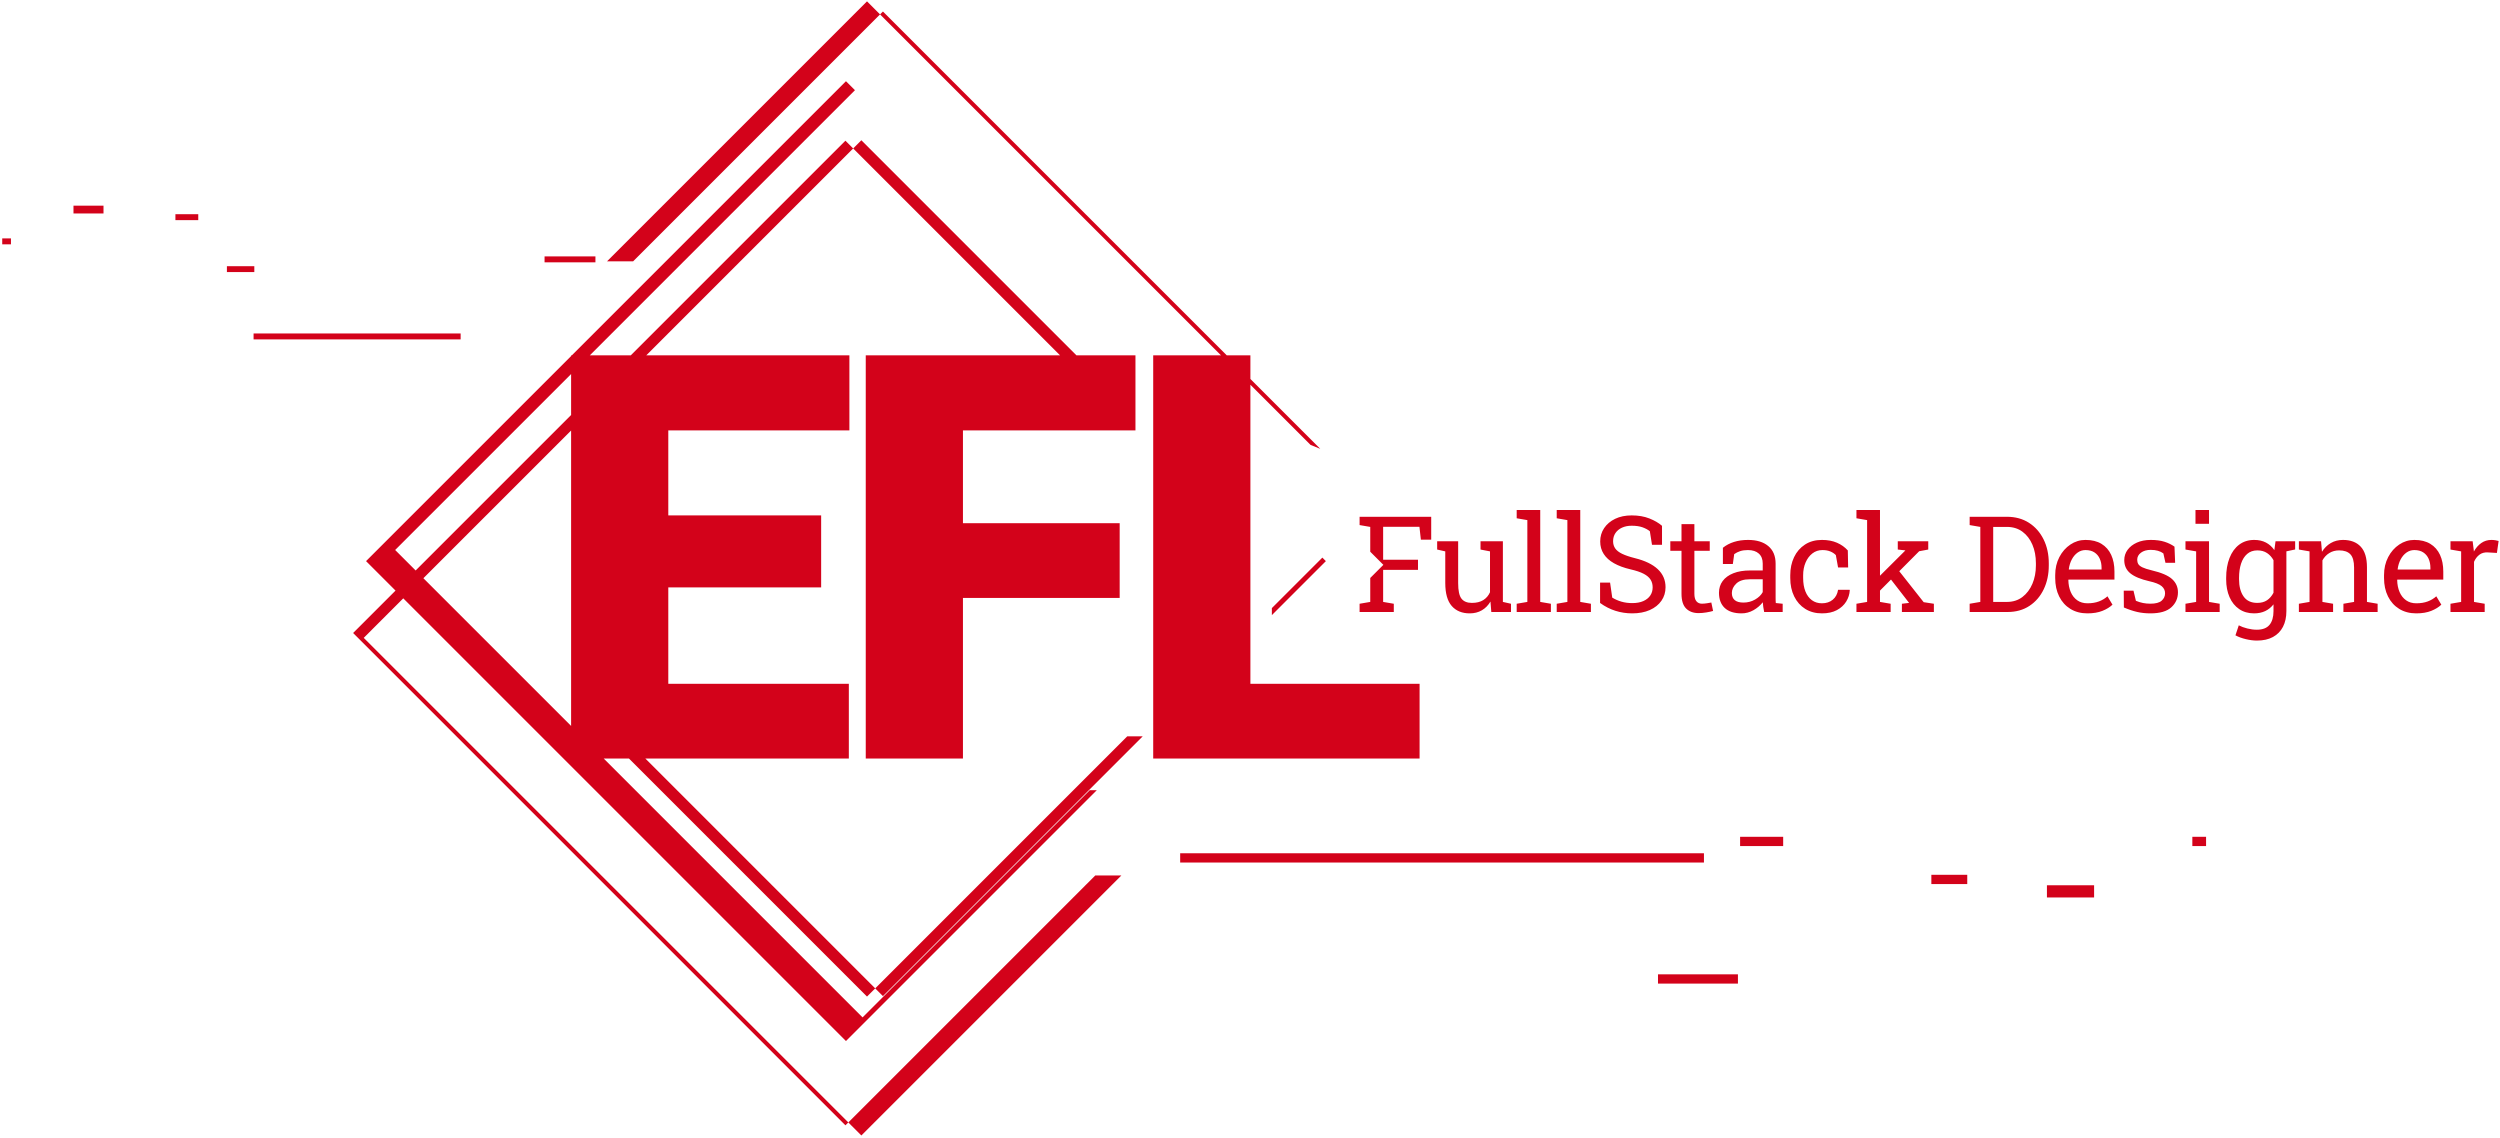
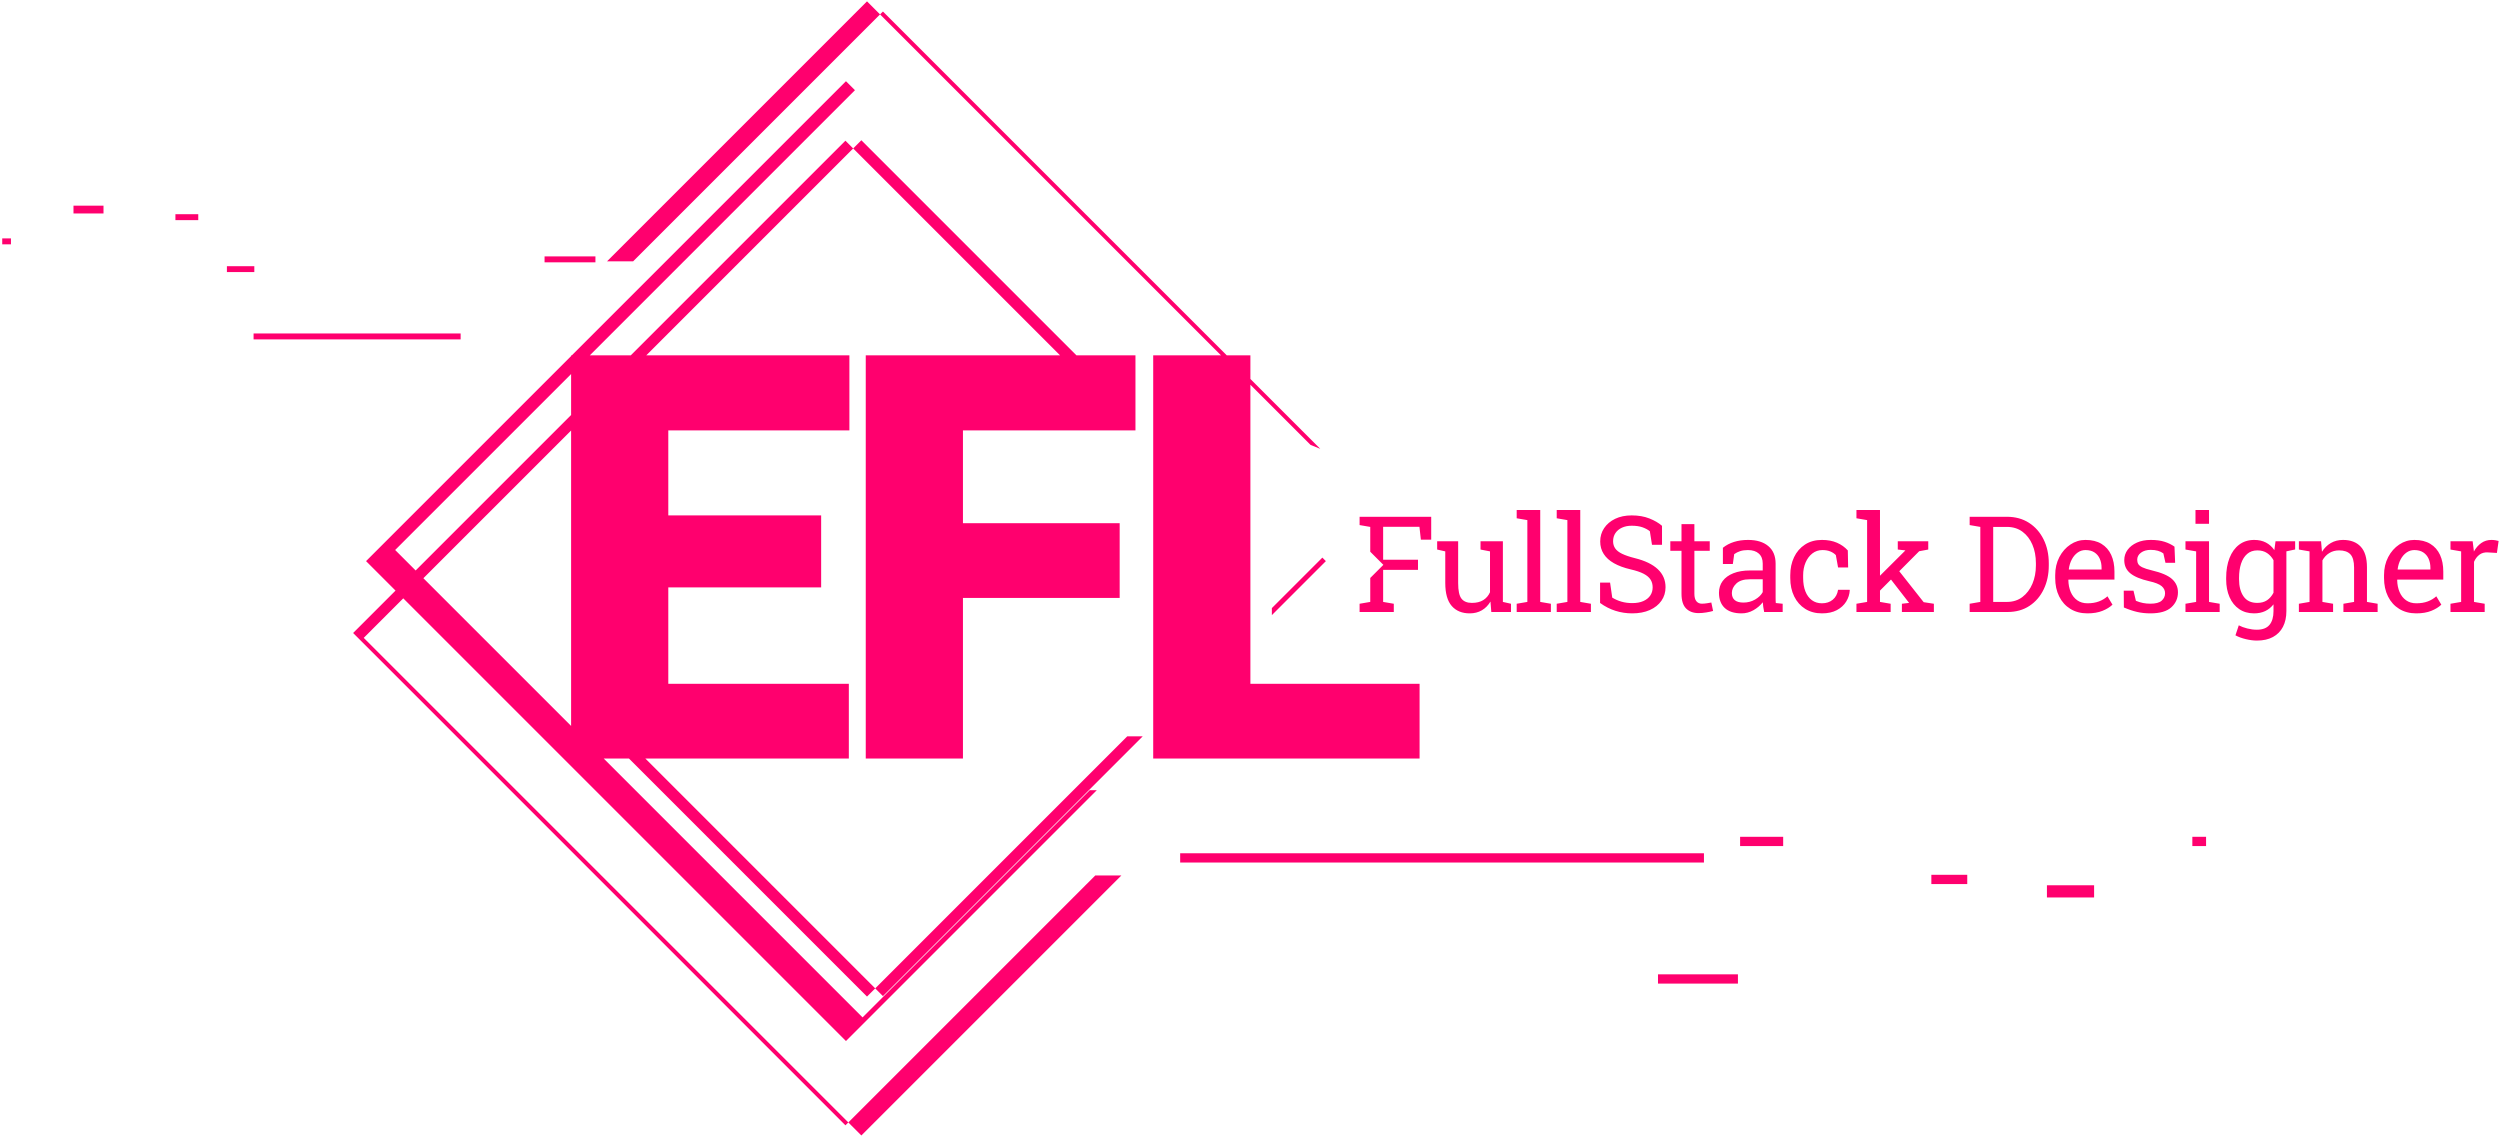
<svg xmlns="http://www.w3.org/2000/svg" width="697px" height="317px">
-   <path fill-rule="evenodd" fill="rgb(211, 2, 26)" d="M696.139,154.159 L693.641,154.014 C692.693,153.953 691.897,154.169 691.253,154.661 C690.609,155.153 690.110,155.813 689.758,156.639 L689.758,167.816 L692.730,168.326 L692.730,170.624 L683.194,170.624 L683.194,168.326 L686.166,167.816 L686.166,153.722 L683.194,153.211 L683.194,150.896 L689.375,150.896 L689.685,153.412 L689.721,153.758 C690.280,152.749 690.970,151.959 691.791,151.388 C692.611,150.817 693.550,150.531 694.608,150.531 C694.984,150.531 695.370,150.565 695.766,150.631 C696.160,150.698 696.443,150.762 696.613,150.823 L696.139,154.159 ZM668.333,161.690 C668.358,162.954 668.579,164.075 668.999,165.054 C669.418,166.032 670.023,166.801 670.813,167.360 C671.603,167.919 672.551,168.199 673.657,168.199 C674.873,168.199 675.939,168.026 676.857,167.679 C677.775,167.333 678.568,166.856 679.237,166.248 L680.641,168.582 C679.935,169.263 679.002,169.837 677.842,170.305 C676.681,170.772 675.286,171.007 673.657,171.007 C671.834,171.007 670.248,170.590 668.899,169.758 C667.549,168.925 666.507,167.767 665.772,166.284 C665.036,164.801 664.668,163.088 664.668,161.143 L664.668,160.340 C664.668,158.469 665.054,156.794 665.826,155.317 C666.598,153.840 667.625,152.673 668.908,151.816 C670.190,150.959 671.591,150.531 673.110,150.531 C674.885,150.531 676.371,150.896 677.568,151.625 C678.765,152.354 679.668,153.378 680.276,154.697 C680.884,156.016 681.188,157.569 681.188,159.356 L681.188,161.598 L668.388,161.598 L668.333,161.690 ZM668.497,158.791 L677.596,158.791 L677.596,158.317 C677.596,157.368 677.428,156.521 677.094,155.773 C676.760,155.025 676.262,154.436 675.599,154.004 C674.937,153.573 674.107,153.357 673.110,153.357 C672.308,153.357 671.579,153.591 670.922,154.059 C670.266,154.527 669.725,155.162 669.300,155.964 C668.874,156.767 668.595,157.678 668.461,158.699 L668.497,158.791 ZM653.345,168.326 L656.317,167.816 L656.317,158.244 C656.317,156.505 655.973,155.272 655.287,154.542 C654.600,153.813 653.552,153.448 652.142,153.448 C651.108,153.448 650.194,153.698 649.398,154.196 C648.601,154.694 647.966,155.375 647.492,156.238 L647.492,167.816 L650.464,168.326 L650.464,170.624 L640.928,170.624 L640.928,168.326 L643.900,167.816 L643.900,153.722 L640.928,153.211 L640.928,150.896 L647.109,150.896 L647.365,153.831 C648.021,152.786 648.844,151.975 649.835,151.397 C650.826,150.820 651.953,150.531 653.217,150.531 C655.344,150.531 656.992,151.154 658.159,152.400 C659.326,153.646 659.909,155.570 659.909,158.171 L659.909,167.816 L662.881,168.326 L662.881,170.624 L653.345,170.624 L653.345,168.326 ZM637.445,170.369 C637.445,172.070 637.126,173.535 636.488,174.763 C635.850,175.990 634.920,176.935 633.698,177.598 C632.477,178.260 630.991,178.592 629.240,178.592 C628.292,178.592 627.265,178.461 626.159,178.200 C625.053,177.938 624.080,177.583 623.242,177.133 L624.172,174.343 C624.840,174.696 625.630,174.987 626.542,175.218 C627.454,175.449 628.341,175.565 629.204,175.565 C630.808,175.565 631.984,175.115 632.732,174.216 C633.480,173.316 633.853,172.034 633.853,170.369 L633.853,168.491 C633.209,169.317 632.437,169.943 631.538,170.369 C630.638,170.794 629.605,171.007 628.438,171.007 C626.834,171.007 625.448,170.609 624.281,169.812 C623.114,169.016 622.218,167.904 621.592,166.476 C620.965,165.048 620.653,163.392 620.653,161.507 L620.653,161.124 C620.653,159.009 620.965,157.156 621.592,155.563 C622.218,153.971 623.114,152.734 624.281,151.853 C625.448,150.972 626.846,150.531 628.475,150.531 C629.714,150.531 630.802,150.774 631.738,151.260 C632.674,151.747 633.458,152.452 634.090,153.375 L634.419,150.896 L635.494,150.896 L637.445,150.896 L639.888,150.896 L639.888,153.193 L637.445,153.714 L637.445,170.369 ZM633.853,156.183 C633.391,155.345 632.790,154.679 632.048,154.187 C631.307,153.694 630.413,153.448 629.368,153.448 C628.225,153.448 627.274,153.776 626.515,154.433 C625.755,155.089 625.186,155.992 624.810,157.140 C624.433,158.289 624.245,159.617 624.245,161.124 L624.245,161.507 C624.245,163.489 624.664,165.081 625.503,166.284 C626.341,167.488 627.618,168.089 629.332,168.089 C630.413,168.089 631.319,167.843 632.048,167.351 C632.778,166.859 633.379,166.163 633.853,165.263 L633.853,156.183 ZM609.311,168.326 L612.283,167.816 L612.283,153.722 L609.311,153.211 L609.311,150.896 L615.875,150.896 L615.875,167.816 L618.847,168.326 L618.847,170.624 L609.311,170.624 L609.311,168.326 ZM612.101,142.180 L615.875,142.180 L615.875,146.027 L612.101,146.027 L612.101,142.180 ZM597.313,158.180 C597.884,158.453 598.723,158.724 599.829,158.991 C602.576,159.636 604.494,160.456 605.582,161.453 C606.669,162.449 607.213,163.677 607.213,165.136 C607.213,166.801 606.596,168.196 605.363,169.320 C604.129,170.445 602.187,171.007 599.537,171.007 C598.212,171.007 596.972,170.873 595.818,170.606 C594.663,170.338 593.435,169.925 592.135,169.366 L592.098,164.680 L594.815,164.680 L595.490,167.506 C596.170,167.786 596.830,167.989 597.468,168.117 C598.106,168.244 598.796,168.308 599.537,168.308 C600.996,168.308 602.041,168.029 602.673,167.469 C603.305,166.911 603.622,166.218 603.622,165.391 C603.622,164.613 603.302,163.954 602.664,163.413 C602.026,162.872 600.868,162.413 599.191,162.036 C596.808,161.489 595.055,160.757 593.931,159.839 C592.806,158.921 592.244,157.697 592.244,156.165 C592.244,155.096 592.554,154.138 593.174,153.293 C593.794,152.449 594.657,151.777 595.763,151.279 C596.869,150.780 598.158,150.531 599.629,150.531 C601.124,150.531 602.403,150.701 603.467,151.042 C604.530,151.382 605.457,151.838 606.247,152.409 L606.429,156.913 L603.731,156.913 L603.147,154.287 C602.722,153.971 602.218,153.728 601.634,153.558 C601.051,153.388 600.382,153.302 599.629,153.302 C598.510,153.302 597.602,153.564 596.903,154.086 C596.204,154.609 595.854,155.266 595.854,156.056 C595.854,156.518 595.955,156.919 596.155,157.259 C596.356,157.599 596.741,157.906 597.313,158.180 ZM576.654,161.690 C576.678,162.954 576.900,164.075 577.320,165.054 C577.739,166.032 578.344,166.801 579.134,167.360 C579.924,167.919 580.872,168.199 581.978,168.199 C583.194,168.199 584.260,168.026 585.178,167.679 C586.096,167.333 586.889,166.856 587.558,166.248 L588.961,168.582 C588.256,169.263 587.323,169.837 586.163,170.305 C585.002,170.772 583.607,171.007 581.978,171.007 C580.155,171.007 578.569,170.590 577.219,169.758 C575.870,168.925 574.828,167.767 574.092,166.284 C573.357,164.801 572.989,163.088 572.989,161.143 L572.989,160.340 C572.989,158.469 573.375,156.794 574.147,155.317 C574.919,153.840 575.946,152.673 577.229,151.816 C578.511,150.959 579.912,150.531 581.431,150.531 C583.206,150.531 584.692,150.896 585.889,151.625 C587.086,152.354 587.989,153.378 588.597,154.697 C589.205,156.016 589.508,157.569 589.508,159.356 L589.508,161.598 L576.709,161.598 L576.654,161.690 ZM576.818,158.791 L585.917,158.791 L585.917,158.317 C585.917,157.368 585.749,156.521 585.415,155.773 C585.081,155.025 584.582,154.436 583.920,154.004 C583.257,153.573 582.428,153.357 581.431,153.357 C580.629,153.357 579.900,153.591 579.243,154.059 C578.587,154.527 578.046,155.162 577.621,155.964 C577.195,156.767 576.915,157.678 576.782,158.699 L576.818,158.791 ZM565.814,168.919 C564.094,170.056 562.061,170.624 559.715,170.624 L549.140,170.624 L549.140,168.326 L552.112,167.816 L552.112,146.903 L549.140,146.392 L549.140,144.077 L552.112,144.077 L559.533,144.077 C561.879,144.077 563.924,144.636 565.668,145.754 C567.412,146.872 568.771,148.410 569.743,150.367 C570.716,152.324 571.202,154.561 571.202,157.077 L571.202,157.642 C571.202,160.097 570.734,162.307 569.798,164.270 C568.862,166.233 567.534,167.783 565.814,168.919 ZM567.610,157.040 C567.610,155.108 567.285,153.378 566.634,151.853 C565.984,150.328 565.057,149.121 563.854,148.234 C562.651,147.347 561.210,146.903 559.533,146.903 L555.704,146.903 L555.704,167.816 L559.533,167.816 C561.210,167.816 562.651,167.357 563.854,166.439 C565.057,165.522 565.984,164.294 566.634,162.756 C567.285,161.219 567.610,159.514 567.610,157.642 L567.610,157.040 ZM538.462,243.895 L548.469,243.895 L548.469,246.486 L538.462,246.486 L538.462,243.895 ZM530.249,168.326 L532.255,168.089 L532.200,168.016 L527.210,161.576 L524.141,164.660 L524.141,167.816 L527.113,168.326 L527.113,170.624 L517.577,170.624 L517.577,168.326 L520.549,167.816 L520.549,145.006 L517.577,144.496 L517.577,142.180 L524.141,142.180 L524.141,160.511 L531.124,153.558 L531.215,153.448 L529.100,153.211 L529.100,150.896 L537.597,150.896 L537.597,153.211 L535.063,153.685 L529.515,159.260 L536.321,167.889 L539.165,168.326 L539.165,170.624 L530.249,170.624 L530.249,168.326 ZM512.116,170.104 C510.991,170.706 509.609,171.007 507.968,171.007 C506.181,171.007 504.625,170.590 503.300,169.758 C501.975,168.925 500.948,167.767 500.219,166.284 C499.489,164.801 499.125,163.088 499.125,161.143 L499.125,160.377 C499.125,158.505 499.477,156.828 500.182,155.345 C500.887,153.862 501.902,152.689 503.227,151.826 C504.552,150.963 506.132,150.531 507.968,150.531 C509.560,150.531 510.955,150.793 512.152,151.315 C513.349,151.838 514.355,152.555 515.170,153.467 L515.261,158.207 L512.453,158.207 L511.833,154.761 C511.420,154.336 510.903,153.995 510.283,153.740 C509.663,153.485 508.934,153.357 508.095,153.357 C507.025,153.357 506.086,153.673 505.278,154.305 C504.470,154.937 503.841,155.782 503.391,156.840 C502.941,157.897 502.717,159.076 502.717,160.377 L502.717,161.143 C502.717,162.577 502.926,163.823 503.346,164.880 C503.765,165.938 504.367,166.756 505.151,167.333 C505.935,167.910 506.867,168.199 507.949,168.199 C509.165,168.199 510.174,167.865 510.976,167.196 C511.778,166.528 512.271,165.610 512.453,164.443 L515.680,164.443 L515.717,164.552 C515.656,165.683 515.321,166.740 514.714,167.725 C514.106,168.709 513.240,169.502 512.116,170.104 ZM485.139,233.297 L497.147,233.297 L497.147,235.889 L485.139,235.889 L485.139,233.297 ZM491.594,169.183 C491.533,168.758 491.490,168.333 491.466,167.907 C490.773,168.794 489.907,169.533 488.868,170.122 C487.829,170.712 486.719,171.007 485.540,171.007 C483.486,171.007 481.924,170.505 480.854,169.502 C479.785,168.500 479.250,167.087 479.250,165.263 C479.250,164.011 479.593,162.920 480.280,161.990 C480.967,161.061 481.960,160.338 483.261,159.821 C484.562,159.304 486.117,159.046 487.929,159.046 L491.448,159.046 L491.448,157.113 C491.448,155.922 491.086,154.998 490.363,154.342 C489.640,153.685 488.622,153.357 487.309,153.357 C486.482,153.357 485.765,153.457 485.157,153.658 C484.549,153.859 483.996,154.135 483.498,154.488 L483.115,157.241 L480.344,157.241 L480.344,152.719 C481.231,152.002 482.264,151.458 483.444,151.087 C484.622,150.716 485.929,150.531 487.364,150.531 C489.758,150.531 491.636,151.103 492.998,152.245 C494.359,153.388 495.040,155.023 495.040,157.150 L495.040,166.649 C495.040,166.904 495.043,167.154 495.049,167.397 C495.055,167.640 495.070,167.883 495.094,168.126 L497.009,168.326 L497.009,170.624 L491.849,170.624 C491.740,170.089 491.654,169.609 491.594,169.183 ZM491.448,161.507 L487.801,161.507 C486.148,161.507 484.908,161.902 484.082,162.692 C483.255,163.483 482.842,164.364 482.842,165.336 C482.842,166.199 483.109,166.859 483.644,167.314 C484.179,167.770 484.987,167.998 486.069,167.998 C487.260,167.998 488.348,167.713 489.333,167.141 C490.317,166.570 491.022,165.883 491.448,165.081 L491.448,161.507 ZM473.561,170.934 C472.102,170.934 470.944,170.505 470.087,169.648 C469.230,168.791 468.802,167.421 468.802,165.537 L468.802,153.558 L465.684,153.558 L465.684,150.896 L468.802,150.896 L468.802,146.137 L472.394,146.137 L472.394,150.896 L476.678,150.896 L476.678,153.558 L472.394,153.558 L472.394,165.537 C472.394,166.485 472.582,167.184 472.959,167.634 C473.335,168.083 473.840,168.308 474.472,168.308 C474.897,168.308 475.372,168.269 475.894,168.190 C476.417,168.111 476.824,168.041 477.116,167.980 L477.608,170.332 C477.085,170.490 476.444,170.630 475.685,170.751 C474.925,170.873 474.217,170.934 473.561,170.934 ZM452.255,154.406 C453.148,154.837 454.342,155.241 455.837,155.618 C458.633,156.311 460.751,157.335 462.192,158.690 C463.632,160.046 464.352,161.720 464.352,163.713 C464.352,165.136 463.969,166.397 463.203,167.497 C462.438,168.597 461.359,169.457 459.967,170.077 C458.575,170.697 456.937,171.007 455.053,171.007 C453.437,171.007 451.881,170.770 450.386,170.296 C448.891,169.822 447.462,169.092 446.101,168.108 L446.101,162.437 L448.891,162.437 L449.492,166.613 C450.282,167.099 451.139,167.476 452.063,167.743 C452.987,168.010 453.984,168.144 455.053,168.144 C456.269,168.144 457.299,167.959 458.144,167.588 C458.988,167.217 459.636,166.704 460.086,166.047 C460.535,165.391 460.760,164.625 460.760,163.750 C460.760,162.936 460.566,162.218 460.177,161.598 C459.788,160.979 459.147,160.435 458.253,159.967 C457.360,159.499 456.141,159.089 454.597,158.736 C452.774,158.311 451.233,157.742 449.975,157.031 C448.717,156.320 447.763,155.457 447.113,154.442 C446.462,153.427 446.137,152.263 446.137,150.950 C446.137,149.565 446.505,148.325 447.240,147.231 C447.976,146.137 449.000,145.274 450.313,144.642 C451.625,144.010 453.157,143.694 454.907,143.694 C456.767,143.694 458.411,143.976 459.839,144.541 C461.268,145.107 462.444,145.790 463.368,146.593 L463.368,151.898 L460.578,151.898 L459.976,148.106 C459.429,147.668 458.748,147.304 457.934,147.012 C457.120,146.720 456.111,146.574 454.907,146.574 C453.886,146.574 452.987,146.754 452.209,147.112 C451.431,147.471 450.823,147.972 450.386,148.617 C449.948,149.261 449.729,150.020 449.729,150.896 C449.729,151.661 449.927,152.330 450.322,152.901 C450.717,153.473 451.361,153.974 452.255,154.406 ZM434.012,168.326 L436.984,167.816 L436.984,145.006 L434.012,144.496 L434.012,142.180 L440.576,142.180 L440.576,167.816 L443.548,168.326 L443.548,170.624 L434.012,170.624 L434.012,168.326 ZM422.852,168.326 L425.824,167.816 L425.824,145.006 L422.852,144.496 L422.852,142.180 L429.416,142.180 L429.416,167.816 L432.388,168.326 L432.388,170.624 L422.852,170.624 L422.852,168.326 ZM415.540,167.706 C414.920,168.764 414.121,169.579 413.143,170.150 C412.164,170.721 411.037,171.007 409.760,171.007 C407.621,171.007 405.950,170.320 404.746,168.946 C403.543,167.573 402.941,165.434 402.941,162.528 L402.941,153.722 L400.680,153.211 L400.680,150.896 L402.941,150.896 L406.533,150.896 L406.533,162.565 C406.533,164.668 406.843,166.114 407.463,166.904 C408.083,167.695 409.049,168.089 410.362,168.089 C411.638,168.089 412.693,167.831 413.525,167.314 C414.358,166.798 414.987,166.066 415.413,165.117 L415.413,153.722 L412.769,153.211 L412.769,150.896 L415.413,150.896 L419.004,150.896 L419.004,167.816 L421.265,168.326 L421.265,170.624 L415.777,170.624 L415.540,167.706 ZM395.738,146.866 L385.619,146.866 L385.619,156.056 L395.337,156.056 L395.337,158.882 L385.619,158.882 L385.619,167.816 L388.591,168.326 L388.591,170.624 L379.055,170.624 L379.055,168.326 L382.027,167.816 L382.027,161.135 L385.684,157.478 L382.027,153.822 L382.027,146.903 L379.055,146.392 L379.055,144.077 L399.020,144.077 L399.020,150.458 L396.140,150.458 L395.738,146.866 ZM354.596,169.536 L368.673,155.460 L369.654,156.441 L354.596,171.499 L354.596,169.536 ZM348.611,107.266 L348.611,190.636 L395.781,190.636 L395.781,211.480 L321.513,211.480 L321.513,99.075 L340.420,99.075 L245.358,4.014 L246.161,3.211 L342.025,99.075 L348.611,99.075 L348.611,105.661 L368.090,125.140 C367.199,124.777 366.305,124.414 365.395,124.051 L348.611,107.266 ZM169.242,72.855 L241.721,0.376 L245.358,4.014 L176.518,72.855 L169.242,72.855 ZM151.824,71.493 L166.007,71.493 L166.007,73.142 L151.824,73.142 L151.824,71.493 ZM70.698,92.968 L128.426,92.968 L128.426,94.617 L70.698,94.617 L70.698,92.968 ZM63.262,74.208 L70.903,74.208 L70.903,75.857 L63.262,75.857 L63.262,74.208 ZM48.907,59.720 L55.274,59.720 L55.274,61.370 L48.907,61.370 L48.907,59.720 ZM20.487,57.348 L28.856,57.348 L28.856,59.516 L20.487,59.516 L20.487,57.348 ZM0.622,66.464 L3.057,66.464 L3.057,68.113 L0.622,68.113 L0.622,66.464 ZM102.055,156.441 L159.224,99.273 L159.224,99.075 L159.421,99.075 L235.855,22.642 L238.361,25.148 L164.433,99.075 L175.857,99.075 L235.705,39.228 L237.862,41.385 L180.172,99.075 L236.811,99.075 L236.811,119.997 L186.321,119.997 L186.321,143.698 L228.936,143.698 L228.936,163.770 L186.321,163.770 L186.321,190.636 L236.656,190.636 L236.656,211.480 L179.922,211.480 L244.004,275.563 L241.721,277.846 L175.355,211.480 L168.314,211.480 L240.483,283.650 L303.820,220.313 L305.783,220.313 L235.855,290.241 L112.430,166.817 L101.411,177.837 L236.508,312.934 L235.705,313.737 L98.451,176.482 L110.273,164.660 L102.055,156.441 ZM159.224,202.390 L159.224,120.024 L118.040,161.207 L159.224,202.390 ZM115.883,159.050 L159.224,115.709 L159.224,104.285 L110.171,153.338 L115.883,159.050 ZM300.119,99.075 L316.566,99.075 L316.566,119.997 L268.470,119.997 L268.470,145.859 L312.165,145.859 L312.165,166.704 L268.470,166.704 L268.470,211.480 L241.372,211.480 L241.372,99.075 L295.553,99.075 L237.862,41.385 L240.146,39.102 L300.119,99.075 ZM318.596,205.285 L246.161,277.720 L244.004,275.563 L314.273,205.293 L318.596,205.285 ZM312.639,244.078 L240.146,316.571 L236.508,312.934 L305.363,244.078 L312.639,244.078 ZM475.062,240.482 L329.032,240.482 L329.032,237.890 L475.062,237.890 L475.062,240.482 ZM484.536,274.229 L462.248,274.229 L462.248,271.638 L484.536,271.638 L484.536,274.229 ZM583.835,250.214 L570.684,250.214 L570.684,246.807 L583.835,246.807 L583.835,250.214 ZM615.052,235.889 L611.225,235.889 L611.225,233.297 L615.052,233.297 L615.052,235.889 Z" />
+   <path fill-rule="evenodd" fill="rgb(255, 0, 110)" d="M696.139,154.159 L693.641,154.014 C692.693,153.953 691.897,154.169 691.253,154.661 C690.609,155.153 690.110,155.813 689.758,156.639 L689.758,167.816 L692.730,168.326 L692.730,170.624 L683.194,170.624 L683.194,168.326 L686.166,167.816 L686.166,153.722 L683.194,153.211 L683.194,150.896 L689.375,150.896 L689.685,153.412 L689.721,153.758 C690.280,152.749 690.970,151.959 691.791,151.388 C692.611,150.817 693.550,150.531 694.608,150.531 C694.984,150.531 695.370,150.565 695.766,150.631 C696.160,150.698 696.443,150.762 696.613,150.823 L696.139,154.159 ZM668.333,161.690 C668.358,162.954 668.579,164.075 668.999,165.054 C669.418,166.032 670.023,166.801 670.813,167.360 C671.603,167.919 672.551,168.199 673.657,168.199 C674.873,168.199 675.939,168.026 676.857,167.679 C677.775,167.333 678.568,166.856 679.237,166.248 L680.641,168.582 C679.935,169.263 679.002,169.837 677.842,170.305 C676.681,170.772 675.286,171.007 673.657,171.007 C671.834,171.007 670.248,170.590 668.899,169.758 C667.549,168.925 666.507,167.767 665.772,166.284 C665.036,164.801 664.668,163.088 664.668,161.143 L664.668,160.340 C664.668,158.469 665.054,156.794 665.826,155.317 C666.598,153.840 667.625,152.673 668.908,151.816 C670.190,150.959 671.591,150.531 673.110,150.531 C674.885,150.531 676.371,150.896 677.568,151.625 C678.765,152.354 679.668,153.378 680.276,154.697 C680.884,156.016 681.188,157.569 681.188,159.356 L681.188,161.598 L668.388,161.598 L668.333,161.690 ZM668.497,158.791 L677.596,158.791 L677.596,158.317 C677.596,157.368 677.428,156.521 677.094,155.773 C676.760,155.025 676.262,154.436 675.599,154.004 C674.937,153.573 674.107,153.357 673.110,153.357 C672.308,153.357 671.579,153.591 670.922,154.059 C670.266,154.527 669.725,155.162 669.300,155.964 C668.874,156.767 668.595,157.678 668.461,158.699 L668.497,158.791 ZM653.345,168.326 L656.317,167.816 L656.317,158.244 C656.317,156.505 655.973,155.272 655.287,154.542 C654.600,153.813 653.552,153.448 652.142,153.448 C651.108,153.448 650.194,153.698 649.398,154.196 C648.601,154.694 647.966,155.375 647.492,156.238 L647.492,167.816 L650.464,168.326 L650.464,170.624 L640.928,170.624 L640.928,168.326 L643.900,167.816 L643.900,153.722 L640.928,153.211 L640.928,150.896 L647.109,150.896 L647.365,153.831 C648.021,152.786 648.844,151.975 649.835,151.397 C650.826,150.820 651.953,150.531 653.217,150.531 C655.344,150.531 656.992,151.154 658.159,152.400 C659.326,153.646 659.909,155.570 659.909,158.171 L659.909,167.816 L662.881,168.326 L662.881,170.624 L653.345,170.624 L653.345,168.326 ZM637.445,170.369 C637.445,172.070 637.126,173.535 636.488,174.763 C635.850,175.990 634.920,176.935 633.698,177.598 C632.477,178.260 630.991,178.592 629.240,178.592 C628.292,178.592 627.265,178.461 626.159,178.200 C625.053,177.938 624.080,177.583 623.242,177.133 L624.172,174.343 C624.840,174.696 625.630,174.987 626.542,175.218 C627.454,175.449 628.341,175.565 629.204,175.565 C630.808,175.565 631.984,175.115 632.732,174.216 C633.480,173.316 633.853,172.034 633.853,170.369 L633.853,168.491 C633.209,169.317 632.437,169.943 631.538,170.369 C630.638,170.794 629.605,171.007 628.438,171.007 C626.834,171.007 625.448,170.609 624.281,169.812 C623.114,169.016 622.218,167.904 621.592,166.476 C620.965,165.048 620.653,163.392 620.653,161.507 L620.653,161.124 C620.653,159.009 620.965,157.156 621.592,155.563 C622.218,153.971 623.114,152.734 624.281,151.853 C625.448,150.972 626.846,150.531 628.475,150.531 C629.714,150.531 630.802,150.774 631.738,151.260 C632.674,151.747 633.458,152.452 634.090,153.375 L634.419,150.896 L635.494,150.896 L637.445,150.896 L639.888,150.896 L639.888,153.193 L637.445,153.714 L637.445,170.369 ZM633.853,156.183 C633.391,155.345 632.790,154.679 632.048,154.187 C631.307,153.694 630.413,153.448 629.368,153.448 C628.225,153.448 627.274,153.776 626.515,154.433 C625.755,155.089 625.186,155.992 624.810,157.140 C624.433,158.289 624.245,159.617 624.245,161.124 L624.245,161.507 C624.245,163.489 624.664,165.081 625.503,166.284 C626.341,167.488 627.618,168.089 629.332,168.089 C630.413,168.089 631.319,167.843 632.048,167.351 C632.778,166.859 633.379,166.163 633.853,165.263 L633.853,156.183 ZM609.311,168.326 L612.283,167.816 L612.283,153.722 L609.311,153.211 L609.311,150.896 L615.875,150.896 L615.875,167.816 L618.847,168.326 L618.847,170.624 L609.311,170.624 L609.311,168.326 ZM612.101,142.180 L615.875,142.180 L615.875,146.027 L612.101,146.027 L612.101,142.180 ZM597.313,158.180 C597.884,158.453 598.723,158.724 599.829,158.991 C602.576,159.636 604.494,160.456 605.582,161.453 C606.669,162.449 607.213,163.677 607.213,165.136 C607.213,166.801 606.596,168.196 605.363,169.320 C604.129,170.445 602.187,171.007 599.537,171.007 C598.212,171.007 596.972,170.873 595.818,170.606 C594.663,170.338 593.435,169.925 592.135,169.366 L592.098,164.680 L594.815,164.680 L595.490,167.506 C596.170,167.786 596.830,167.989 597.468,168.117 C598.106,168.244 598.796,168.308 599.537,168.308 C600.996,168.308 602.041,168.029 602.673,167.469 C603.305,166.911 603.622,166.218 603.622,165.391 C603.622,164.613 603.302,163.954 602.664,163.413 C602.026,162.872 600.868,162.413 599.191,162.036 C596.808,161.489 595.055,160.757 593.931,159.839 C592.806,158.921 592.244,157.697 592.244,156.165 C592.244,155.096 592.554,154.138 593.174,153.293 C593.794,152.449 594.657,151.777 595.763,151.279 C596.869,150.780 598.158,150.531 599.629,150.531 C601.124,150.531 602.403,150.701 603.467,151.042 C604.530,151.382 605.457,151.838 606.247,152.409 L606.429,156.913 L603.731,156.913 L603.147,154.287 C602.722,153.971 602.218,153.728 601.634,153.558 C601.051,153.388 600.382,153.302 599.629,153.302 C598.510,153.302 597.602,153.564 596.903,154.086 C596.204,154.609 595.854,155.266 595.854,156.056 C595.854,156.518 595.955,156.919 596.155,157.259 C596.356,157.599 596.741,157.906 597.313,158.180 ZM576.654,161.690 C576.678,162.954 576.900,164.075 577.320,165.054 C577.739,166.032 578.344,166.801 579.134,167.360 C579.924,167.919 580.872,168.199 581.978,168.199 C583.194,168.199 584.260,168.026 585.178,167.679 C586.096,167.333 586.889,166.856 587.558,166.248 L588.961,168.582 C588.256,169.263 587.323,169.837 586.163,170.305 C585.002,170.772 583.607,171.007 581.978,171.007 C580.155,171.007 578.569,170.590 577.219,169.758 C575.870,168.925 574.828,167.767 574.092,166.284 C573.357,164.801 572.989,163.088 572.989,161.143 L572.989,160.340 C572.989,158.469 573.375,156.794 574.147,155.317 C574.919,153.840 575.946,152.673 577.229,151.816 C578.511,150.959 579.912,150.531 581.431,150.531 C583.206,150.531 584.692,150.896 585.889,151.625 C587.086,152.354 587.989,153.378 588.597,154.697 C589.205,156.016 589.508,157.569 589.508,159.356 L589.508,161.598 L576.709,161.598 L576.654,161.690 ZM576.818,158.791 L585.917,158.791 L585.917,158.317 C585.917,157.368 585.749,156.521 585.415,155.773 C585.081,155.025 584.582,154.436 583.920,154.004 C583.257,153.573 582.428,153.357 581.431,153.357 C580.629,153.357 579.900,153.591 579.243,154.059 C578.587,154.527 578.046,155.162 577.621,155.964 C577.195,156.767 576.915,157.678 576.782,158.699 L576.818,158.791 ZM565.814,168.919 C564.094,170.056 562.061,170.624 559.715,170.624 L549.140,170.624 L549.140,168.326 L552.112,167.816 L552.112,146.903 L549.140,146.392 L549.140,144.077 L552.112,144.077 L559.533,144.077 C561.879,144.077 563.924,144.636 565.668,145.754 C567.412,146.872 568.771,148.410 569.743,150.367 C570.716,152.324 571.202,154.561 571.202,157.077 L571.202,157.642 C571.202,160.097 570.734,162.307 569.798,164.270 C568.862,166.233 567.534,167.783 565.814,168.919 ZM567.610,157.040 C567.610,155.108 567.285,153.378 566.634,151.853 C565.984,150.328 565.057,149.121 563.854,148.234 C562.651,147.347 561.210,146.903 559.533,146.903 L555.704,146.903 L555.704,167.816 L559.533,167.816 C561.210,167.816 562.651,167.357 563.854,166.439 C565.057,165.522 565.984,164.294 566.634,162.756 C567.285,161.219 567.610,159.514 567.610,157.642 L567.610,157.040 ZM538.462,243.895 L548.469,243.895 L548.469,246.486 L538.462,246.486 L538.462,243.895 ZM530.249,168.326 L532.255,168.089 L532.200,168.016 L527.210,161.576 L524.141,164.660 L524.141,167.816 L527.113,168.326 L527.113,170.624 L517.577,170.624 L517.577,168.326 L520.549,167.816 L520.549,145.006 L517.577,144.496 L517.577,142.180 L524.141,142.180 L524.141,160.511 L531.124,153.558 L531.215,153.448 L529.100,153.211 L529.100,150.896 L537.597,150.896 L537.597,153.211 L535.063,153.685 L529.515,159.260 L536.321,167.889 L539.165,168.326 L539.165,170.624 L530.249,170.624 L530.249,168.326 ZM512.116,170.104 C510.991,170.706 509.609,171.007 507.968,171.007 C506.181,171.007 504.625,170.590 503.300,169.758 C501.975,168.925 500.948,167.767 500.219,166.284 C499.489,164.801 499.125,163.088 499.125,161.143 L499.125,160.377 C499.125,158.505 499.477,156.828 500.182,155.345 C500.887,153.862 501.902,152.689 503.227,151.826 C504.552,150.963 506.132,150.531 507.968,150.531 C509.560,150.531 510.955,150.793 512.152,151.315 C513.349,151.838 514.355,152.555 515.170,153.467 L515.261,158.207 L512.453,158.207 L511.833,154.761 C511.420,154.336 510.903,153.995 510.283,153.740 C509.663,153.485 508.934,153.357 508.095,153.357 C507.025,153.357 506.086,153.673 505.278,154.305 C504.470,154.937 503.841,155.782 503.391,156.840 C502.941,157.897 502.717,159.076 502.717,160.377 L502.717,161.143 C502.717,162.577 502.926,163.823 503.346,164.880 C503.765,165.938 504.367,166.756 505.151,167.333 C505.935,167.910 506.867,168.199 507.949,168.199 C509.165,168.199 510.174,167.865 510.976,167.196 C511.778,166.528 512.271,165.610 512.453,164.443 L515.680,164.443 L515.717,164.552 C515.656,165.683 515.321,166.740 514.714,167.725 C514.106,168.709 513.240,169.502 512.116,170.104 ZM485.139,233.297 L497.147,233.297 L497.147,235.889 L485.139,235.889 L485.139,233.297 ZM491.594,169.183 C491.533,168.758 491.490,168.333 491.466,167.907 C490.773,168.794 489.907,169.533 488.868,170.122 C487.829,170.712 486.719,171.007 485.540,171.007 C483.486,171.007 481.924,170.505 480.854,169.502 C479.785,168.500 479.250,167.087 479.250,165.263 C479.250,164.011 479.593,162.920 480.280,161.990 C480.967,161.061 481.960,160.338 483.261,159.821 C484.562,159.304 486.117,159.046 487.929,159.046 L491.448,159.046 L491.448,157.113 C491.448,155.922 491.086,154.998 490.363,154.342 C489.640,153.685 488.622,153.357 487.309,153.357 C486.482,153.357 485.765,153.457 485.157,153.658 C484.549,153.859 483.996,154.135 483.498,154.488 L483.115,157.241 L480.344,157.241 L480.344,152.719 C481.231,152.002 482.264,151.458 483.444,151.087 C484.622,150.716 485.929,150.531 487.364,150.531 C489.758,150.531 491.636,151.103 492.998,152.245 C494.359,153.388 495.040,155.023 495.040,157.150 L495.040,166.649 C495.040,166.904 495.043,167.154 495.049,167.397 C495.055,167.640 495.070,167.883 495.094,168.126 L497.009,168.326 L497.009,170.624 L491.849,170.624 C491.740,170.089 491.654,169.609 491.594,169.183 ZM491.448,161.507 L487.801,161.507 C486.148,161.507 484.908,161.902 484.082,162.692 C483.255,163.483 482.842,164.364 482.842,165.336 C482.842,166.199 483.109,166.859 483.644,167.314 C484.179,167.770 484.987,167.998 486.069,167.998 C487.260,167.998 488.348,167.713 489.333,167.141 C490.317,166.570 491.022,165.883 491.448,165.081 L491.448,161.507 ZM473.561,170.934 C472.102,170.934 470.944,170.505 470.087,169.648 C469.230,168.791 468.802,167.421 468.802,165.537 L468.802,153.558 L465.684,153.558 L465.684,150.896 L468.802,150.896 L468.802,146.137 L472.394,146.137 L472.394,150.896 L476.678,150.896 L476.678,153.558 L472.394,153.558 L472.394,165.537 C472.394,166.485 472.582,167.184 472.959,167.634 C473.335,168.083 473.840,168.308 474.472,168.308 C474.897,168.308 475.372,168.269 475.894,168.190 C476.417,168.111 476.824,168.041 477.116,167.980 L477.608,170.332 C477.085,170.490 476.444,170.630 475.685,170.751 C474.925,170.873 474.217,170.934 473.561,170.934 ZM452.255,154.406 C453.148,154.837 454.342,155.241 455.837,155.618 C458.633,156.311 460.751,157.335 462.192,158.690 C463.632,160.046 464.352,161.720 464.352,163.713 C464.352,165.136 463.969,166.397 463.203,167.497 C462.438,168.597 461.359,169.457 459.967,170.077 C458.575,170.697 456.937,171.007 455.053,171.007 C453.437,171.007 451.881,170.770 450.386,170.296 C448.891,169.822 447.462,169.092 446.101,168.108 L446.101,162.437 L448.891,162.437 L449.492,166.613 C450.282,167.099 451.139,167.476 452.063,167.743 C452.987,168.010 453.984,168.144 455.053,168.144 C456.269,168.144 457.299,167.959 458.144,167.588 C458.988,167.217 459.636,166.704 460.086,166.047 C460.535,165.391 460.760,164.625 460.760,163.750 C460.760,162.936 460.566,162.218 460.177,161.598 C459.788,160.979 459.147,160.435 458.253,159.967 C457.360,159.499 456.141,159.089 454.597,158.736 C452.774,158.311 451.233,157.742 449.975,157.031 C448.717,156.320 447.763,155.457 447.113,154.442 C446.462,153.427 446.137,152.263 446.137,150.950 C446.137,149.565 446.505,148.325 447.240,147.231 C447.976,146.137 449.000,145.274 450.313,144.642 C451.625,144.010 453.157,143.694 454.907,143.694 C456.767,143.694 458.411,143.976 459.839,144.541 C461.268,145.107 462.444,145.790 463.368,146.593 L463.368,151.898 L460.578,151.898 L459.976,148.106 C459.429,147.668 458.748,147.304 457.934,147.012 C457.120,146.720 456.111,146.574 454.907,146.574 C453.886,146.574 452.987,146.754 452.209,147.112 C451.431,147.471 450.823,147.972 450.386,148.617 C449.948,149.261 449.729,150.020 449.729,150.896 C449.729,151.661 449.927,152.330 450.322,152.901 C450.717,153.473 451.361,153.974 452.255,154.406 ZM434.012,168.326 L436.984,167.816 L436.984,145.006 L434.012,144.496 L434.012,142.180 L440.576,142.180 L440.576,167.816 L443.548,168.326 L443.548,170.624 L434.012,170.624 L434.012,168.326 ZM422.852,168.326 L425.824,167.816 L425.824,145.006 L422.852,144.496 L422.852,142.180 L429.416,142.180 L429.416,167.816 L432.388,168.326 L432.388,170.624 L422.852,170.624 L422.852,168.326 ZM415.540,167.706 C414.920,168.764 414.121,169.579 413.143,170.150 C412.164,170.721 411.037,171.007 409.760,171.007 C407.621,171.007 405.950,170.320 404.746,168.946 C403.543,167.573 402.941,165.434 402.941,162.528 L402.941,153.722 L400.680,153.211 L400.680,150.896 L402.941,150.896 L406.533,150.896 L406.533,162.565 C406.533,164.668 406.843,166.114 407.463,166.904 C408.083,167.695 409.049,168.089 410.362,168.089 C411.638,168.089 412.693,167.831 413.525,167.314 C414.358,166.798 414.987,166.066 415.413,165.117 L415.413,153.722 L412.769,153.211 L412.769,150.896 L415.413,150.896 L419.004,150.896 L419.004,167.816 L421.265,168.326 L421.265,170.624 L415.777,170.624 L415.540,167.706 ZM395.738,146.866 L385.619,146.866 L385.619,156.056 L395.337,156.056 L395.337,158.882 L385.619,158.882 L385.619,167.816 L388.591,168.326 L388.591,170.624 L379.055,170.624 L379.055,168.326 L382.027,167.816 L382.027,161.135 L385.684,157.478 L382.027,153.822 L382.027,146.903 L379.055,146.392 L379.055,144.077 L399.020,144.077 L399.020,150.458 L396.140,150.458 L395.738,146.866 ZM354.596,169.536 L368.673,155.460 L369.654,156.441 L354.596,171.499 L354.596,169.536 ZM348.611,107.266 L348.611,190.636 L395.781,190.636 L395.781,211.480 L321.513,211.480 L321.513,99.075 L340.420,99.075 L245.358,4.014 L246.161,3.211 L342.025,99.075 L348.611,99.075 L348.611,105.661 L368.090,125.140 C367.199,124.777 366.305,124.414 365.395,124.051 L348.611,107.266 ZM169.242,72.855 L241.721,0.376 L245.358,4.014 L176.518,72.855 L169.242,72.855 ZM151.824,71.493 L166.007,71.493 L166.007,73.142 L151.824,73.142 L151.824,71.493 ZM70.698,92.968 L128.426,92.968 L128.426,94.617 L70.698,94.617 L70.698,92.968 ZM63.262,74.208 L70.903,74.208 L70.903,75.857 L63.262,75.857 L63.262,74.208 ZM48.907,59.720 L55.274,59.720 L55.274,61.370 L48.907,61.370 L48.907,59.720 ZM20.487,57.348 L28.856,57.348 L28.856,59.516 L20.487,59.516 L20.487,57.348 ZM0.622,66.464 L3.057,66.464 L3.057,68.113 L0.622,68.113 L0.622,66.464 ZM102.055,156.441 L159.224,99.273 L159.224,99.075 L159.421,99.075 L235.855,22.642 L238.361,25.148 L164.433,99.075 L175.857,99.075 L235.705,39.228 L237.862,41.385 L180.172,99.075 L236.811,99.075 L236.811,119.997 L186.321,119.997 L186.321,143.698 L228.936,143.698 L228.936,163.770 L186.321,163.770 L186.321,190.636 L236.656,190.636 L236.656,211.480 L179.922,211.480 L244.004,275.563 L241.721,277.846 L175.355,211.480 L168.314,211.480 L240.483,283.650 L303.820,220.313 L305.783,220.313 L235.855,290.241 L112.430,166.817 L101.411,177.837 L236.508,312.934 L235.705,313.737 L98.451,176.482 L110.273,164.660 L102.055,156.441 ZM159.224,202.390 L159.224,120.024 L118.040,161.207 L159.224,202.390 ZM115.883,159.050 L159.224,115.709 L159.224,104.285 L110.171,153.338 L115.883,159.050 ZM300.119,99.075 L316.566,99.075 L316.566,119.997 L268.470,119.997 L268.470,145.859 L312.165,145.859 L312.165,166.704 L268.470,166.704 L268.470,211.480 L241.372,211.480 L241.372,99.075 L295.553,99.075 L237.862,41.385 L240.146,39.102 L300.119,99.075 ZM318.596,205.285 L246.161,277.720 L244.004,275.563 L314.273,205.293 L318.596,205.285 ZM312.639,244.078 L240.146,316.571 L236.508,312.934 L305.363,244.078 L312.639,244.078 ZM475.062,240.482 L329.032,240.482 L329.032,237.890 L475.062,237.890 L475.062,240.482 ZM484.536,274.229 L462.248,274.229 L462.248,271.638 L484.536,271.638 L484.536,274.229 ZM583.835,250.214 L570.684,250.214 L570.684,246.807 L583.835,246.807 L583.835,250.214 ZM615.052,235.889 L611.225,235.889 L611.225,233.297 L615.052,233.297 L615.052,235.889 Z" />
</svg>
